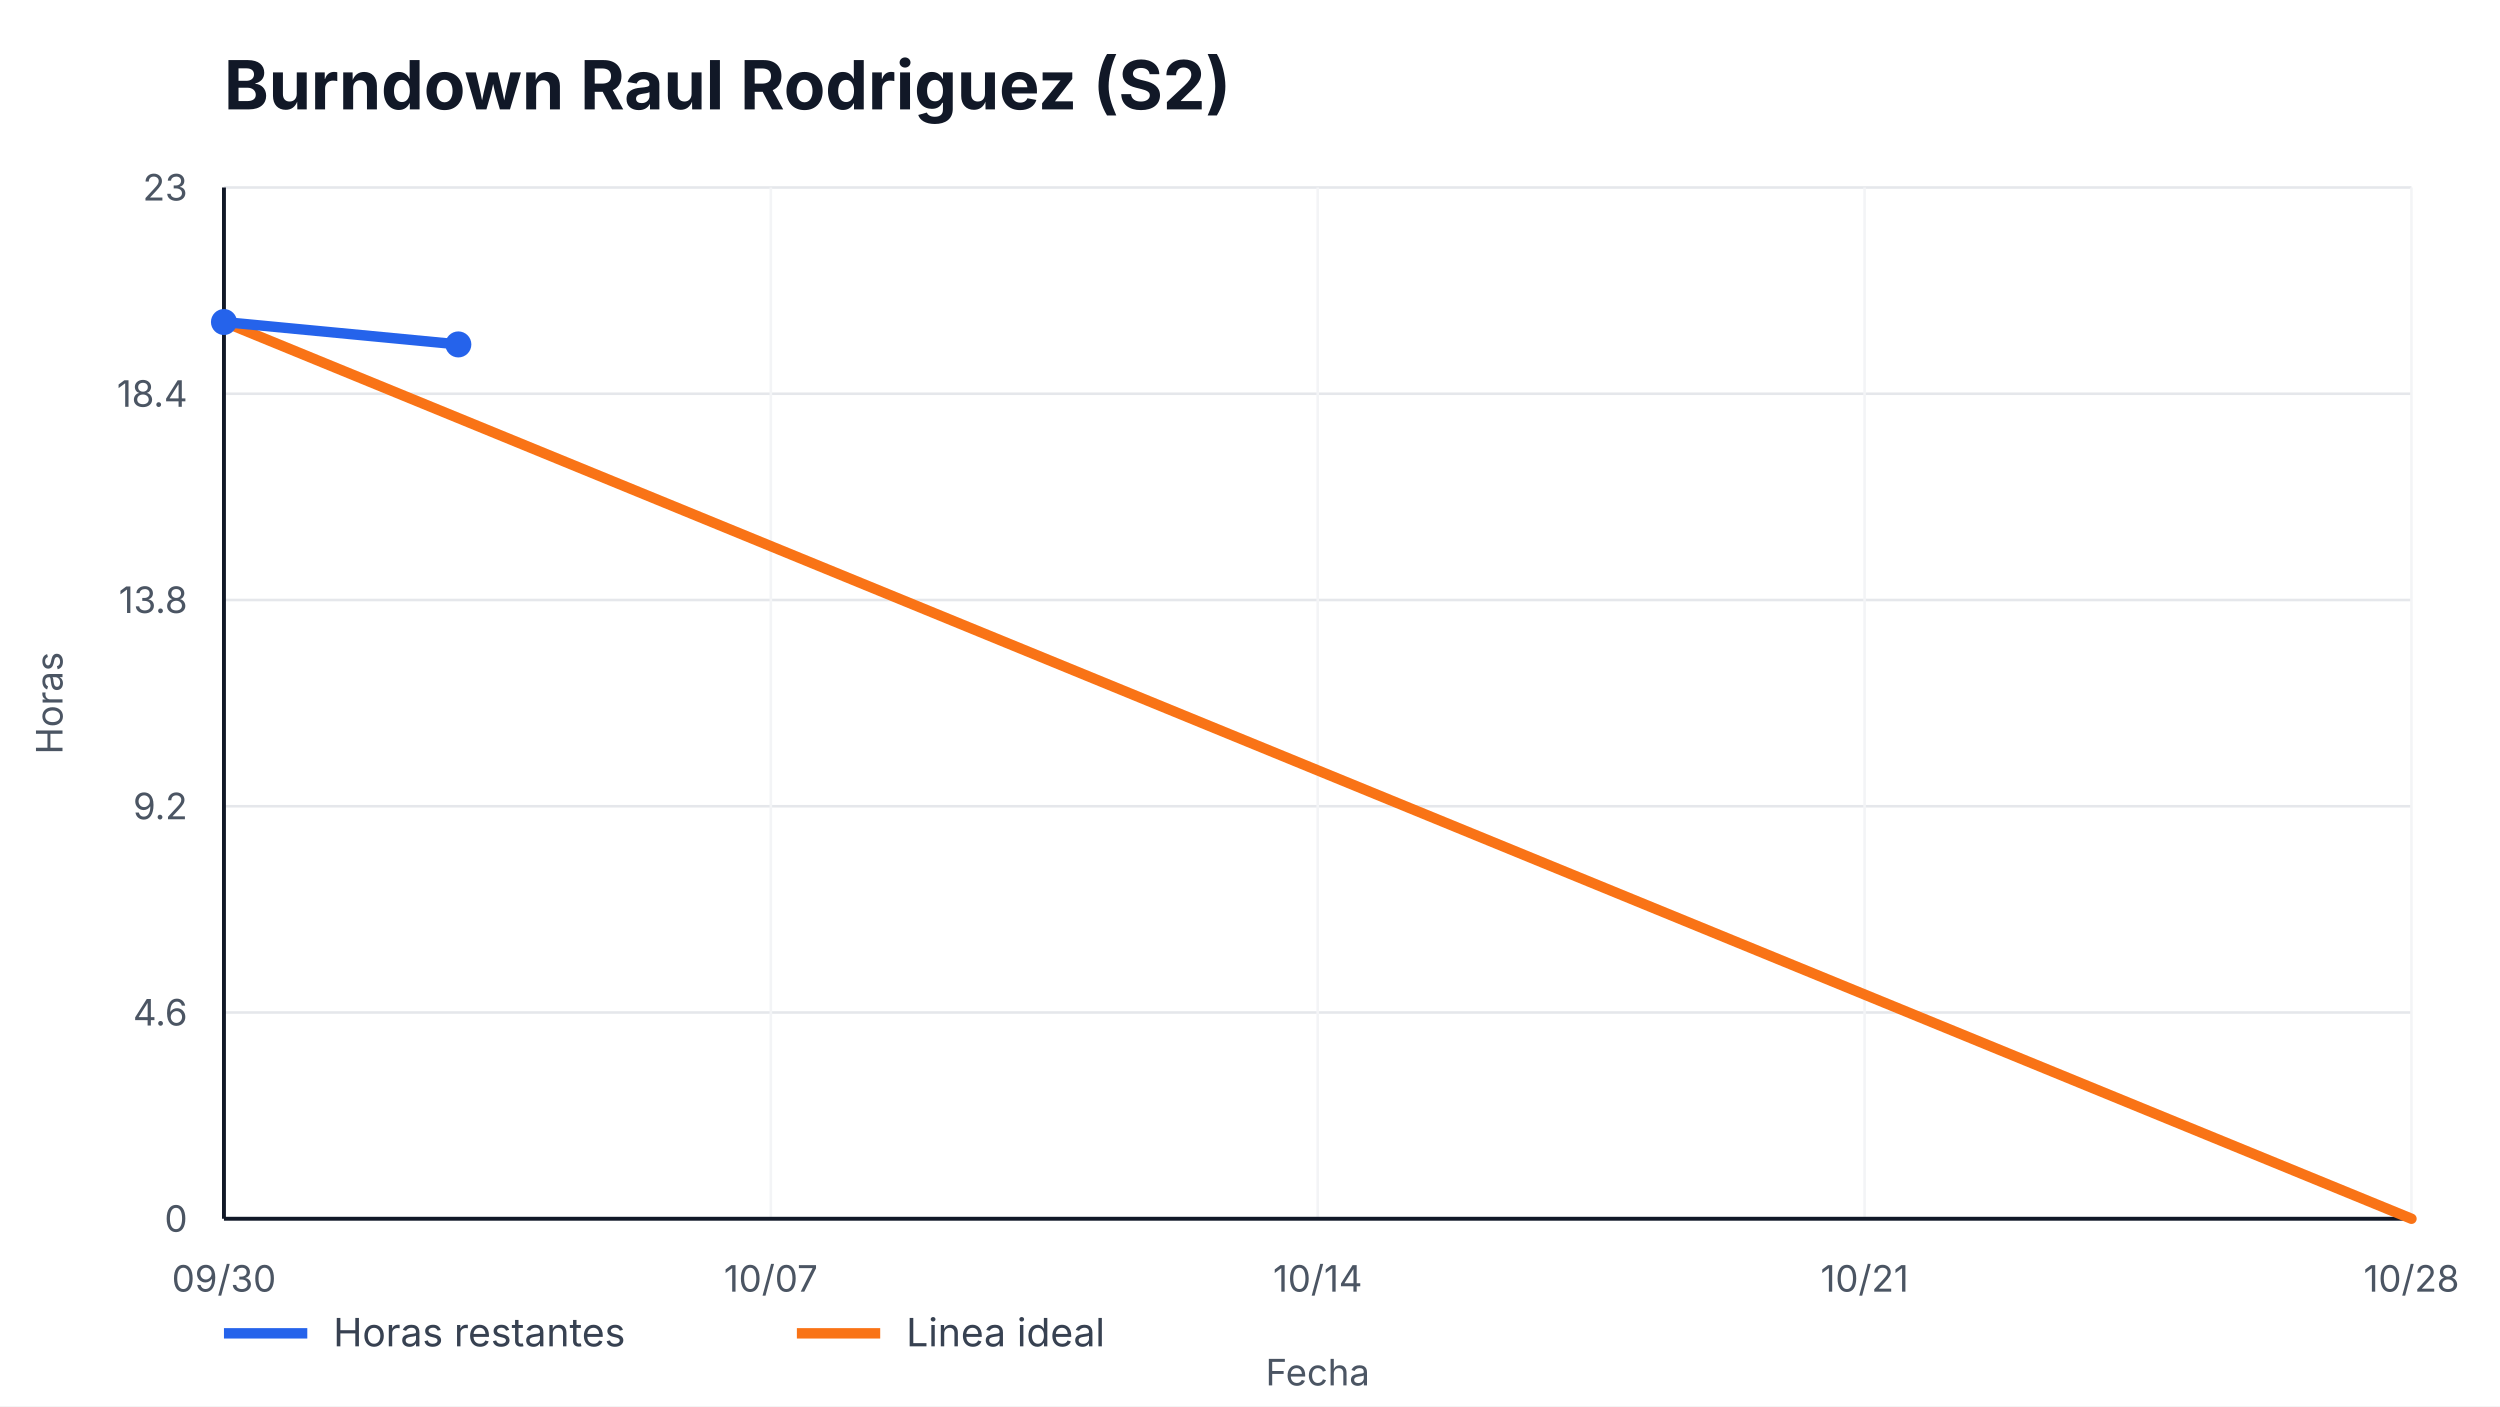
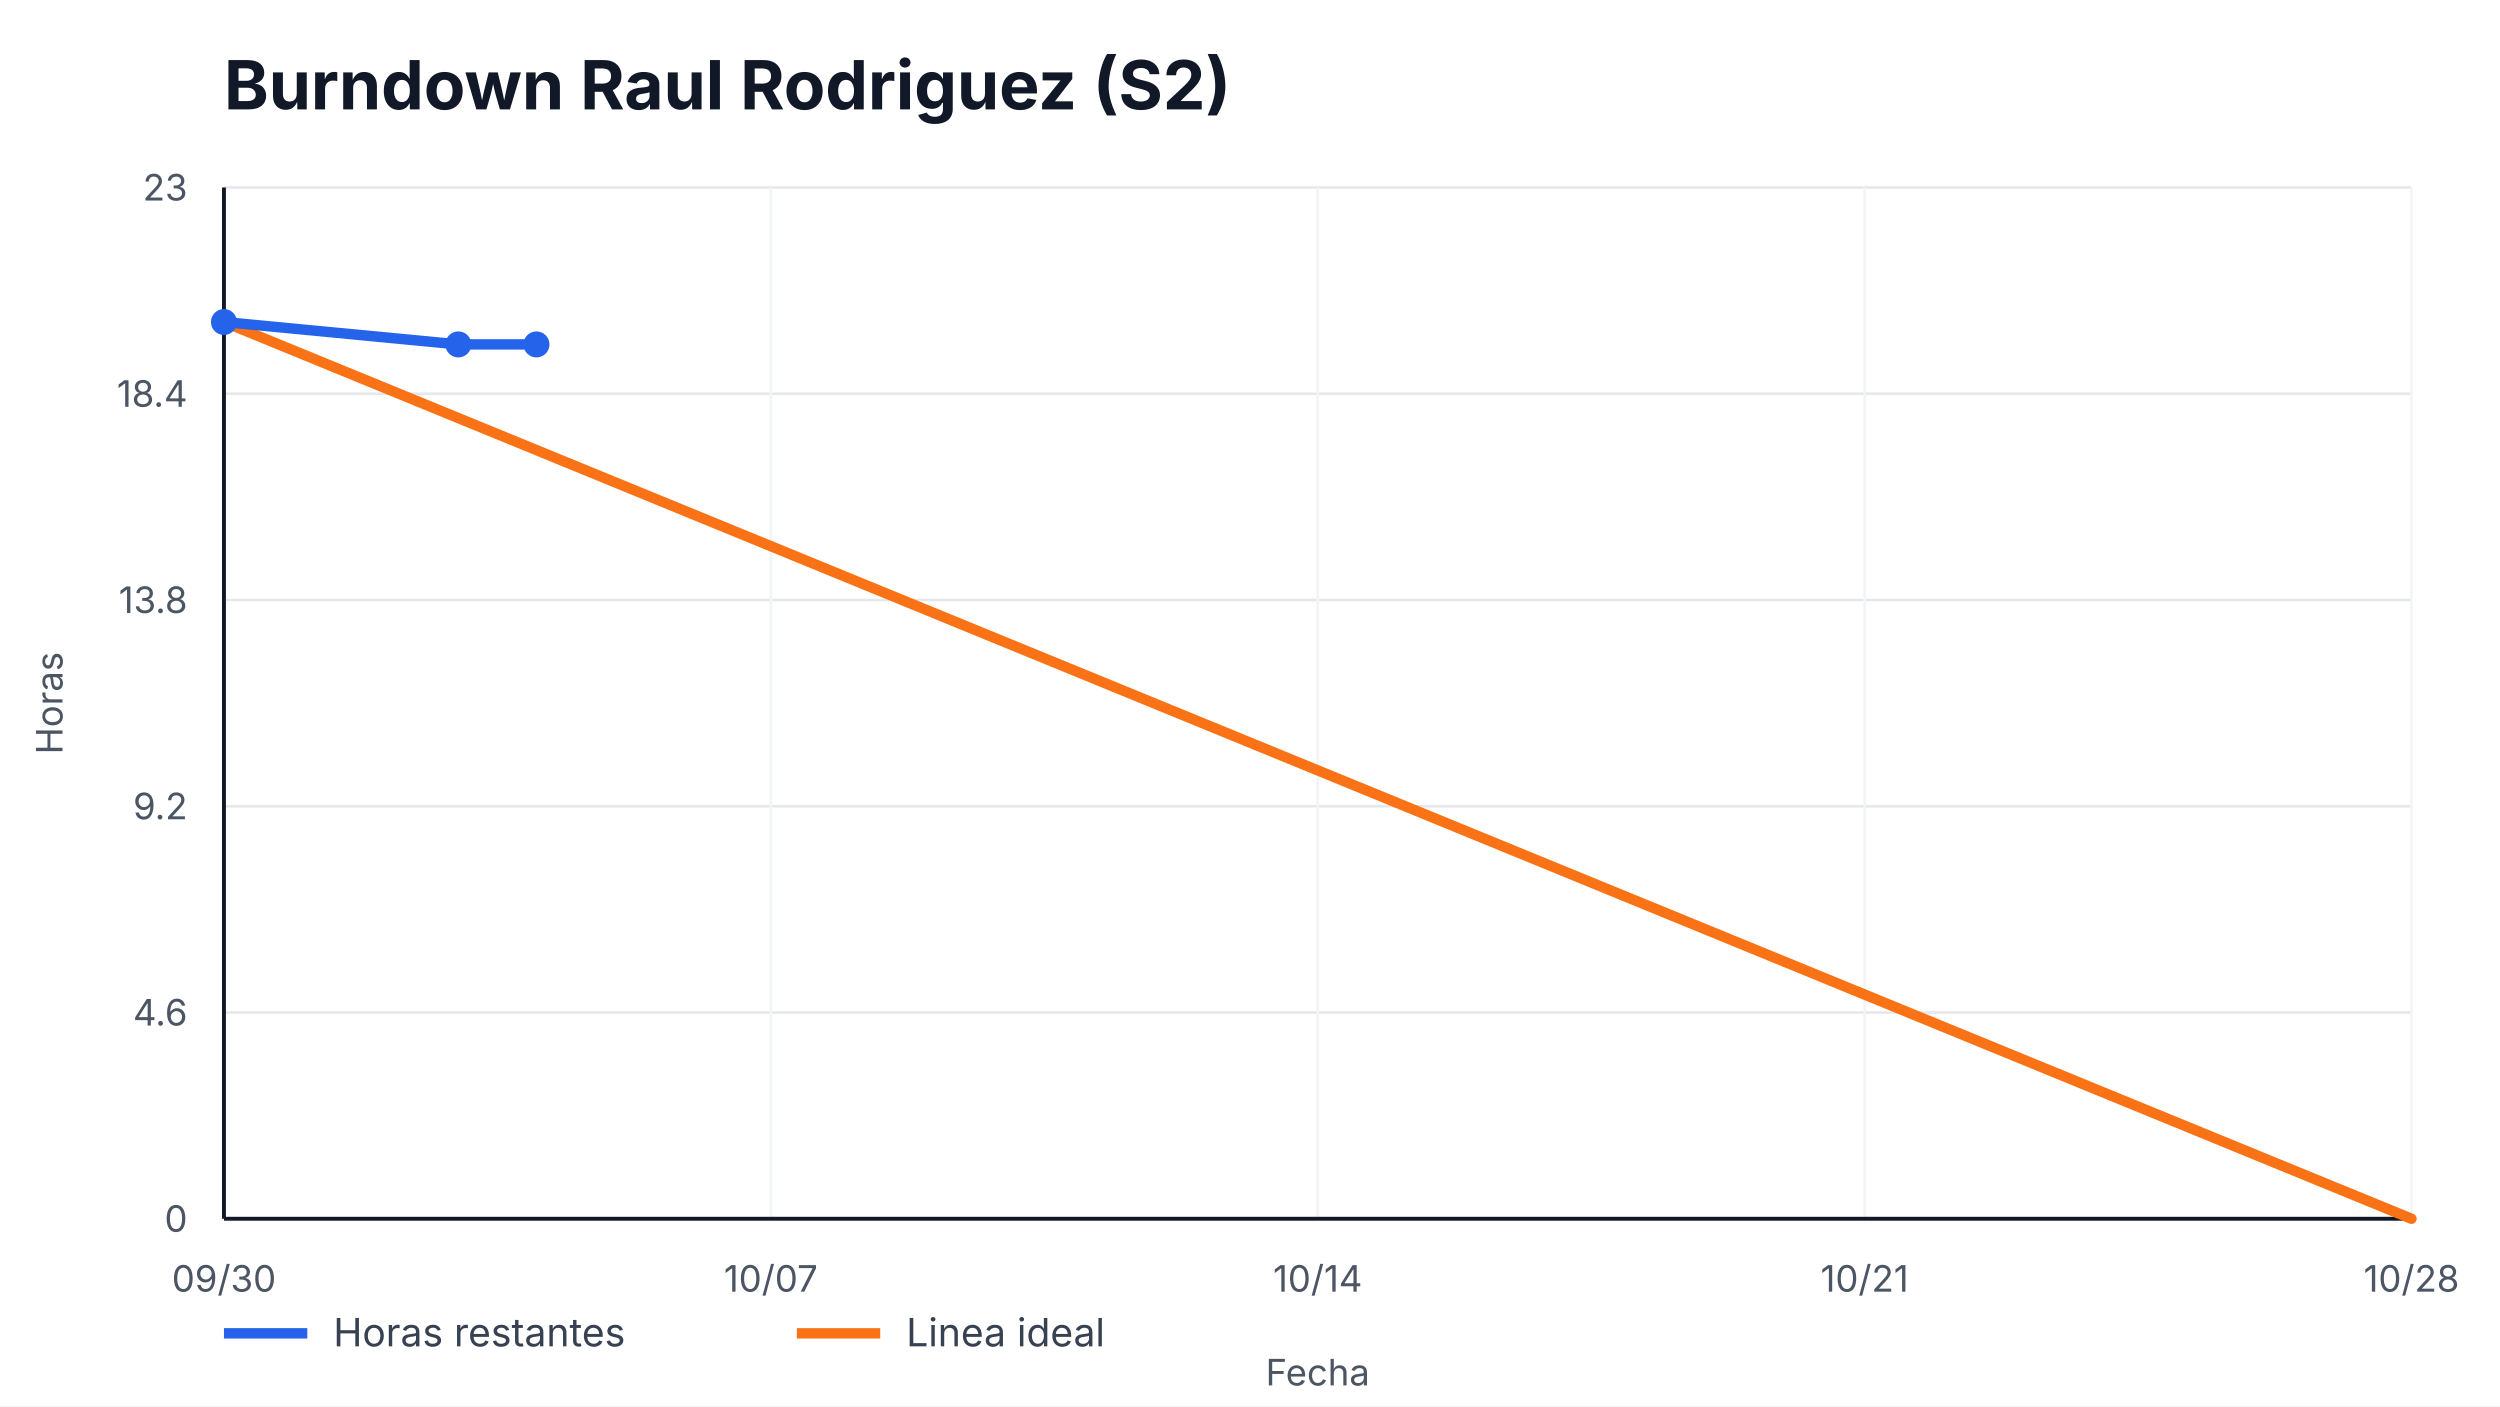
<svg xmlns="http://www.w3.org/2000/svg" width="960" height="540" viewBox="0 0 960 540" role="img" aria-label="Burndown Raul Rodriguez (S2)">
  <style>
    text { font-family: -apple-system, BlinkMacSystemFont, "Segoe UI", sans-serif; fill: #111827; }
    .title { font-size: 26px; font-weight: 700; }
    .axis { font-size: 14px; fill: #4b5563; }
    .legend { font-size: 15px; fill: #374151; }
    .overrun { font-size: 14px; font-weight: 700; fill: #b91c1c; }
  </style>
  <rect width="100%" height="100%" fill="#ffffff" />
  <text x="86" y="42" class="title">Burndown Raul Rodriguez (S2)</text>
  <g>
    <line x1="86" y1="468.00" x2="926" y2="468.00" stroke="#e5e7eb" />
    <line x1="86" y1="388.80" x2="926" y2="388.80" stroke="#e5e7eb" />
    <line x1="86" y1="309.60" x2="926" y2="309.60" stroke="#e5e7eb" />
    <line x1="86" y1="230.40" x2="926" y2="230.40" stroke="#e5e7eb" />
    <line x1="86" y1="151.20" x2="926" y2="151.20" stroke="#e5e7eb" />
    <line x1="86" y1="72.00" x2="926" y2="72.00" stroke="#e5e7eb" />
  </g>
  <g>
    <line x1="86.00" y1="72" x2="86.00" y2="468" stroke="#f3f4f6" />
    <text x="86.00" y="496" text-anchor="middle" class="axis">09/30</text>
    <line x1="296.00" y1="72" x2="296.00" y2="468" stroke="#f3f4f6" />
    <text x="296.00" y="496" text-anchor="middle" class="axis">10/07</text>
    <line x1="506.00" y1="72" x2="506.00" y2="468" stroke="#f3f4f6" />
    <text x="506.00" y="496" text-anchor="middle" class="axis">10/14</text>
    <line x1="716.00" y1="72" x2="716.00" y2="468" stroke="#f3f4f6" />
    <text x="716.00" y="496" text-anchor="middle" class="axis">10/21</text>
    <line x1="926.00" y1="72" x2="926.00" y2="468" stroke="#f3f4f6" />
    <text x="926.00" y="496" text-anchor="middle" class="axis">10/28</text>
  </g>
  <line x1="86" y1="468" x2="926" y2="468" stroke="#111827" stroke-width="1.5" />
  <line x1="86" y1="72" x2="86" y2="468" stroke="#111827" stroke-width="1.5" />
  <g>
    <text x="72" y="473.00" text-anchor="end" class="axis">0</text>
    <text x="72" y="393.80" text-anchor="end" class="axis">4.6</text>
    <text x="72" y="314.60" text-anchor="end" class="axis">9.2</text>
    <text x="72" y="235.40" text-anchor="end" class="axis">13.8</text>
    <text x="72" y="156.20" text-anchor="end" class="axis">18.4</text>
    <text x="72" y="77.00" text-anchor="end" class="axis">23</text>
  </g>
  <polyline points="86.00,123.65 926.00,468.00" fill="none" stroke="#f97316" stroke-width="4" stroke-linecap="round" />
-   <polyline points="86.00,123.65 176.00,132.26" fill="none" stroke="#2563eb" stroke-width="4" stroke-linecap="round" stroke-linejoin="round" />
+   <polyline points="86.00,123.65 176.00,132.26 206.00,132.26" fill="none" stroke="#2563eb" stroke-width="4" stroke-linecap="round" stroke-linejoin="round" />
  <g>
    <circle cx="86.00" cy="123.65" r="5" fill="#2563eb" />
    <circle cx="176.00" cy="132.26" r="5" fill="#2563eb" />
+     <circle cx="206.00" cy="132.26" r="5" fill="#2563eb" />
  </g>
  <line x1="86" y1="512" x2="118" y2="512" stroke="#2563eb" stroke-width="4" />
  <text x="128" y="517" class="legend">Horas restantes</text>
  <line x1="306" y1="512" x2="338" y2="512" stroke="#f97316" stroke-width="4" />
  <text x="348" y="517" class="legend">Linea ideal</text>
  <text x="506.0" y="532" text-anchor="middle" class="axis">Fecha</text>
  <text x="24" y="270.0" transform="rotate(-90 24,270.0)" text-anchor="middle" class="axis">Horas</text>
</svg>
